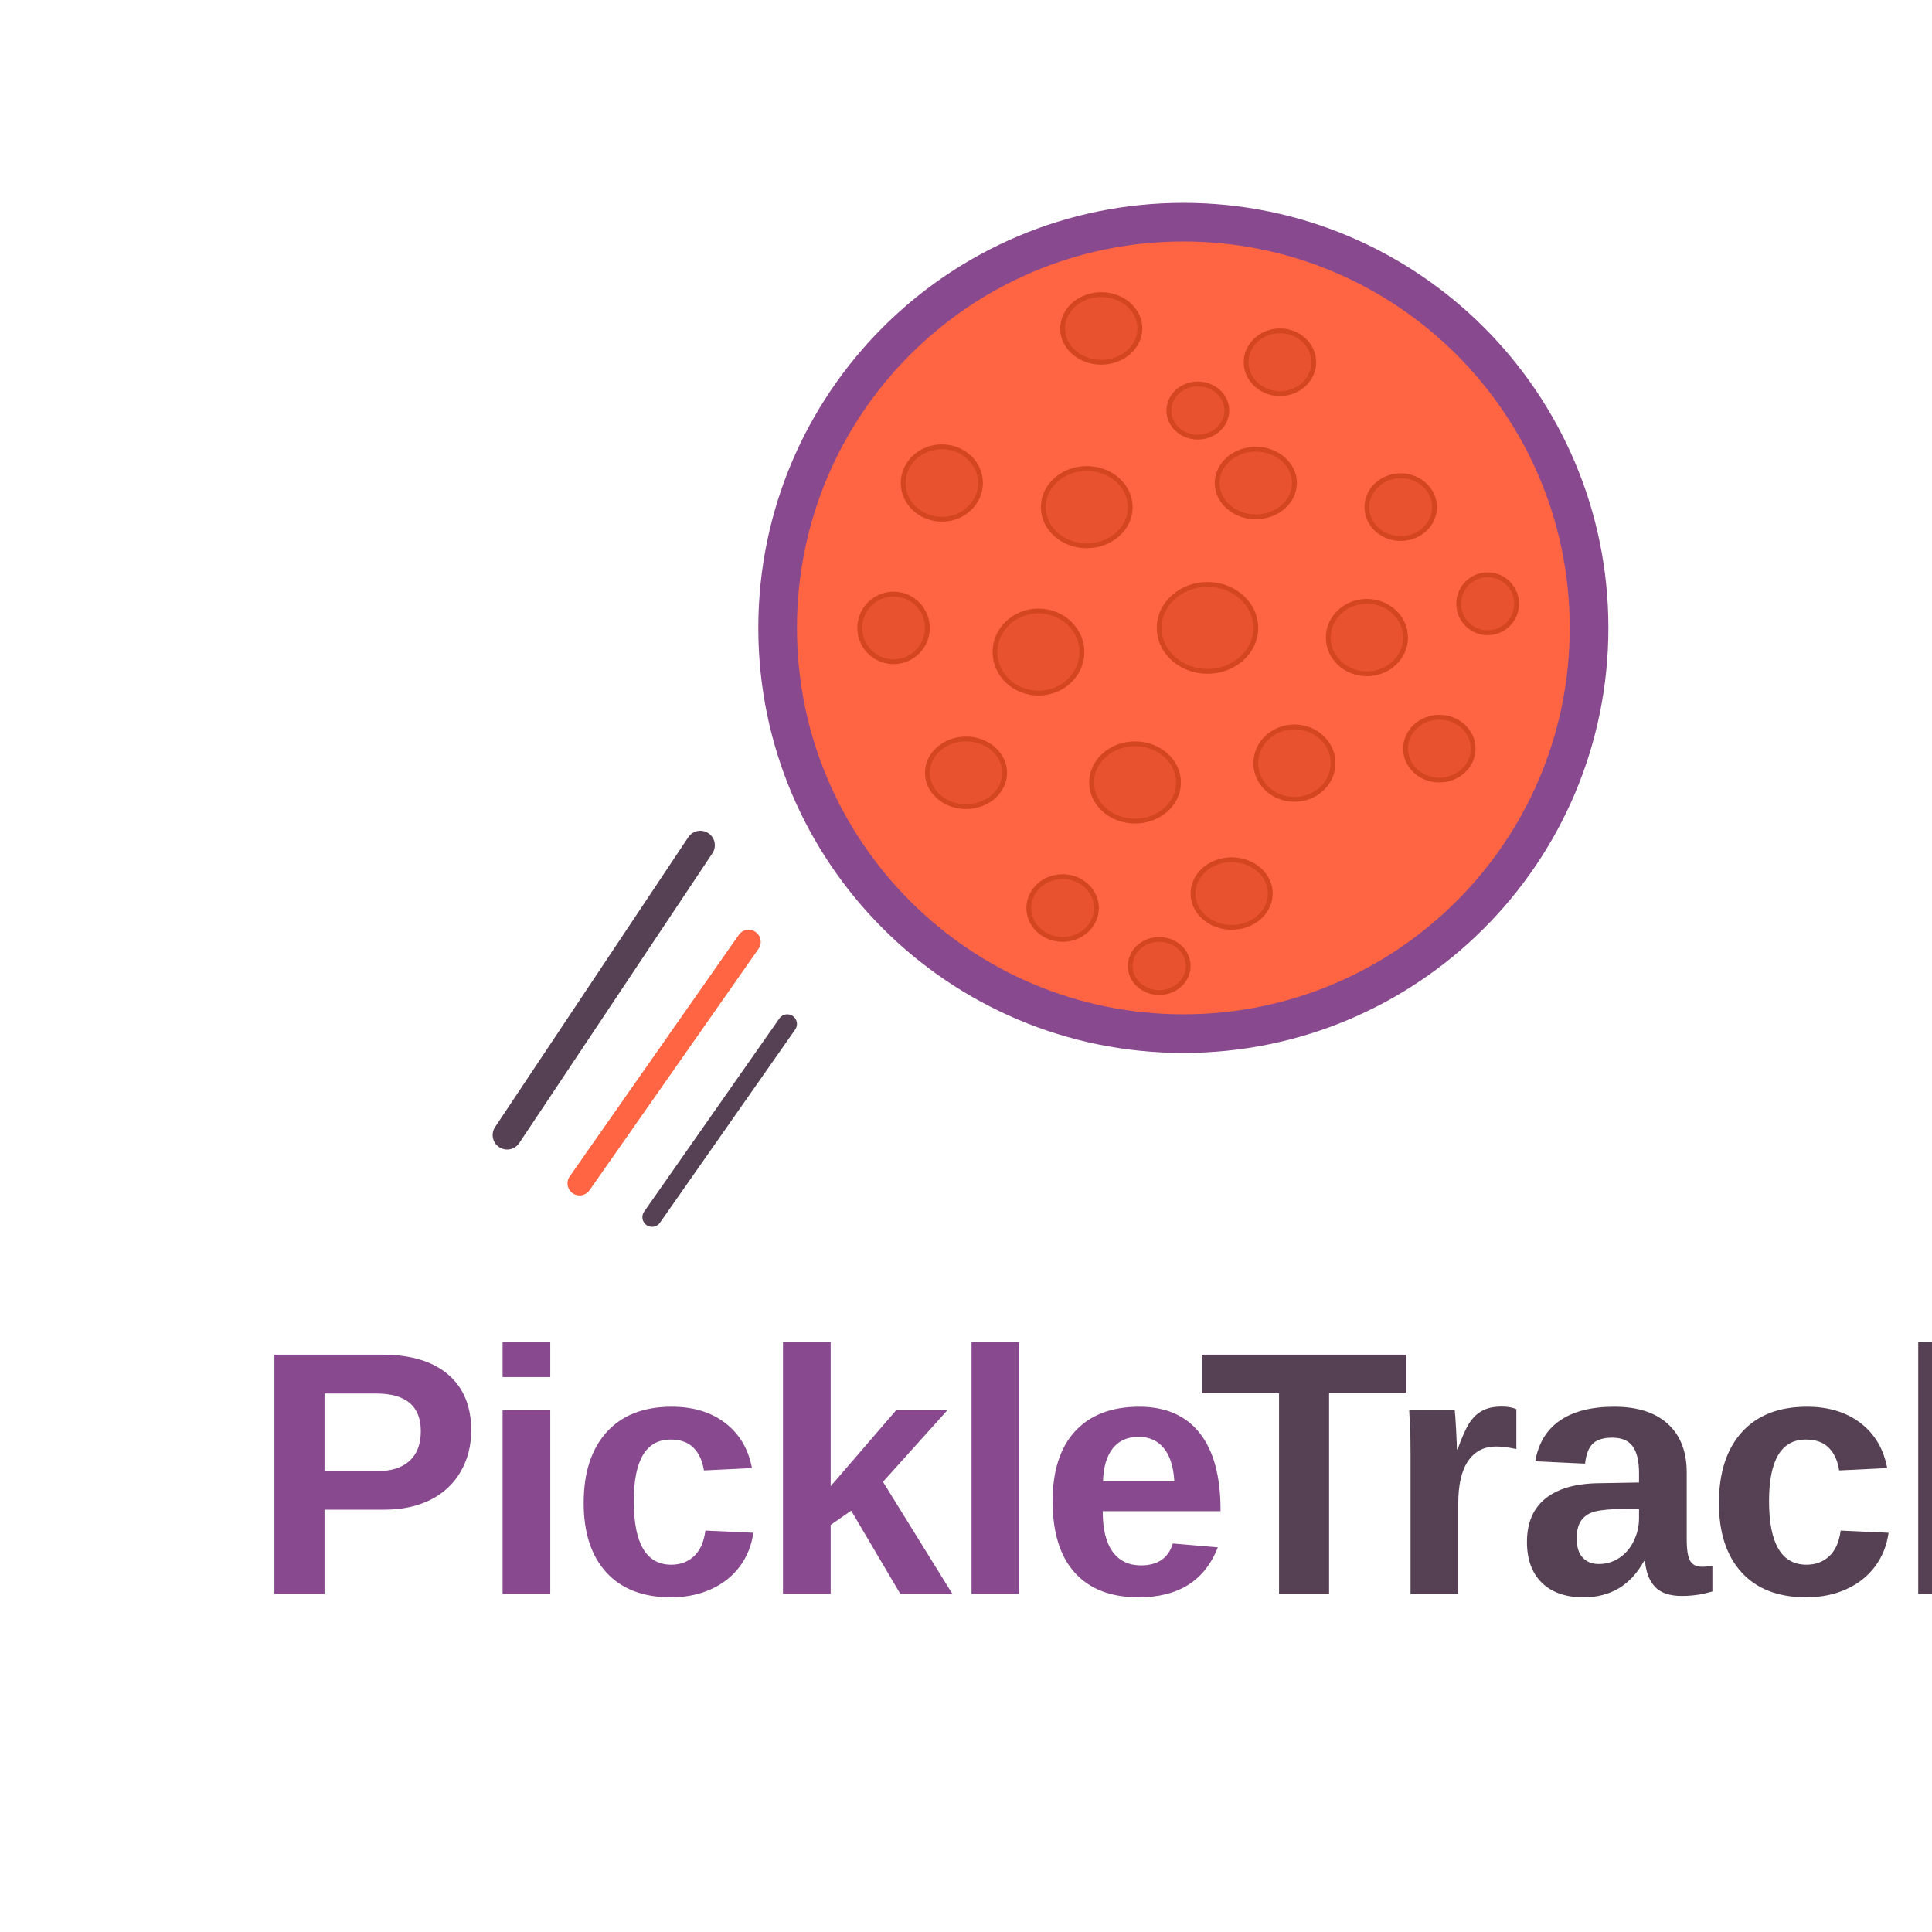
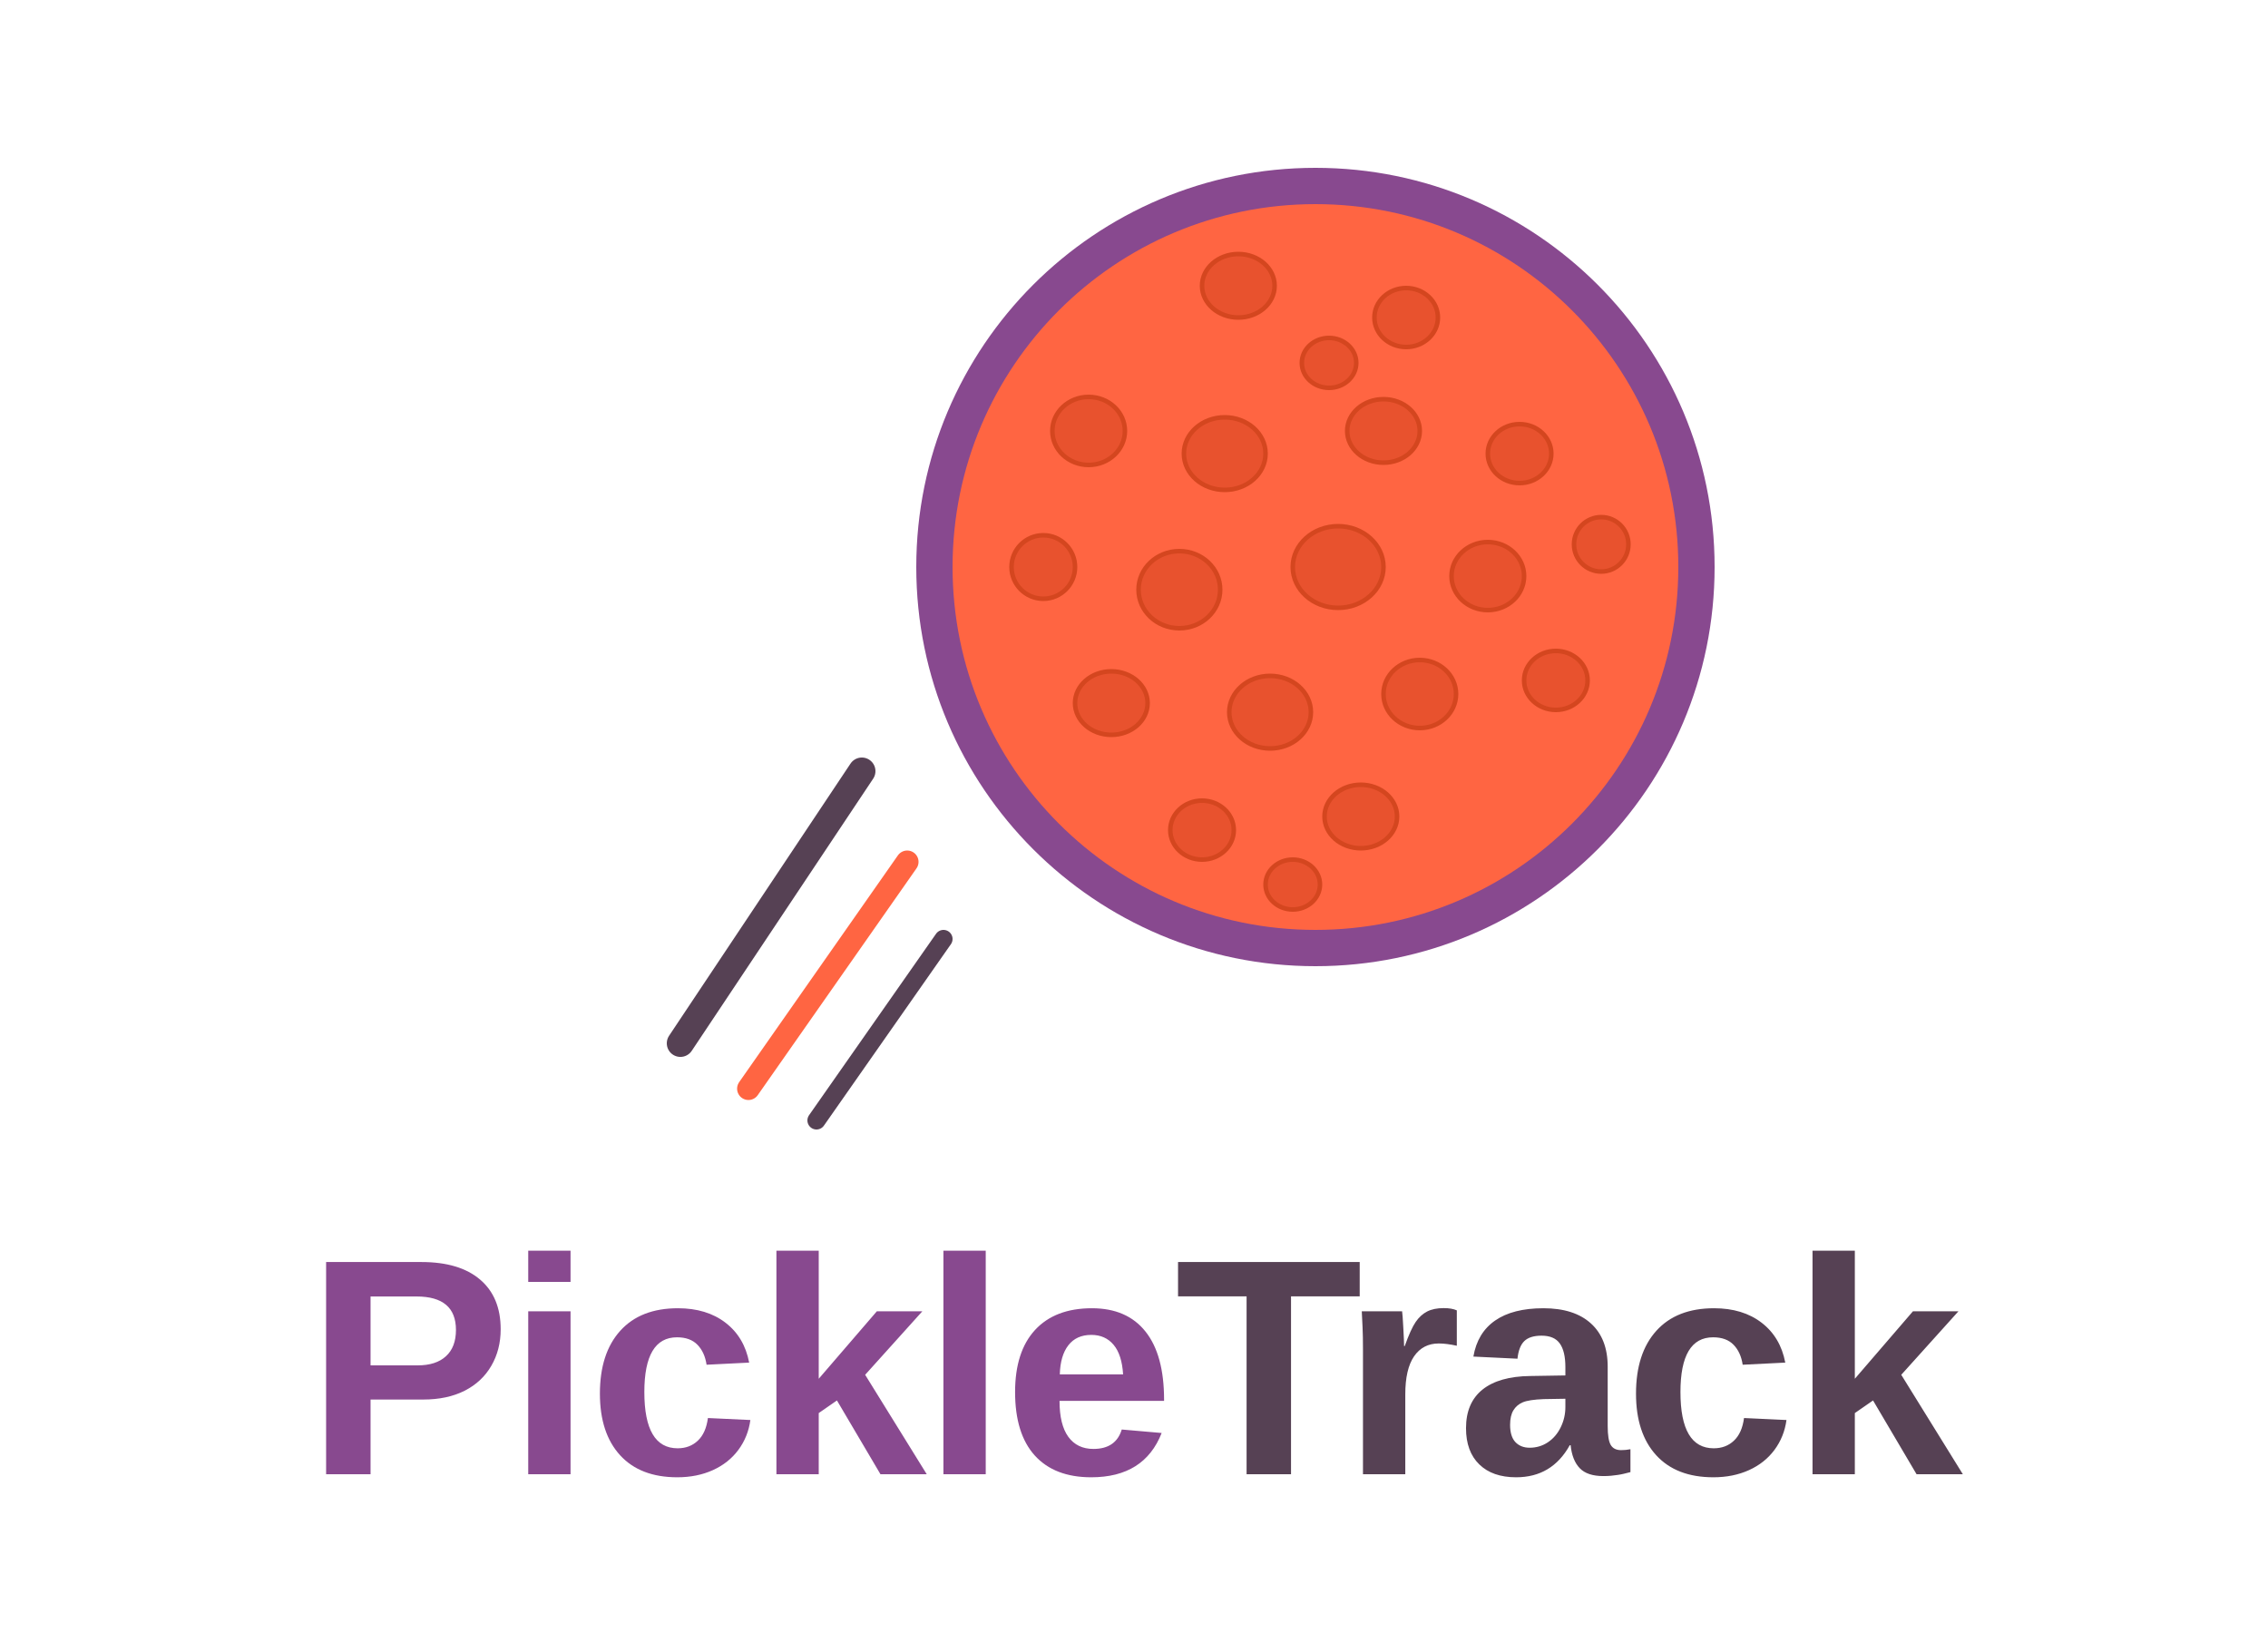
- <svg xmlns="http://www.w3.org/2000/svg" viewBox="0 0 400 400" width="400" height="400">
-   <line x1="105" y1="235" x2="145" y2="175" stroke="#564154" stroke-width="6" stroke-linecap="round" />
-   <line x1="120" y1="245" x2="155" y2="195" stroke="#FF6542" stroke-width="5" stroke-linecap="round" />
-   <line x1="135" y1="252" x2="163" y2="212" stroke="#564154" stroke-width="4" stroke-linecap="round" />
-   <circle cx="245" cy="130" r="88" fill="#88498F" />
-   <circle cx="245" cy="130" r="80" fill="#FF6542" />
-   <ellipse cx="228" cy="68" rx="8" ry="7" fill="#E8522E" stroke="#D4461F" stroke-width="1" />
-   <ellipse cx="265" cy="75" rx="7" ry="6.5" fill="#E8522E" stroke="#D4461F" stroke-width="1" />
-   <ellipse cx="248" cy="85" rx="6" ry="5.5" fill="#E8522E" stroke="#D4461F" stroke-width="1" />
-   <ellipse cx="195" cy="100" rx="8" ry="7.5" fill="#E8522E" stroke="#D4461F" stroke-width="1" />
-   <ellipse cx="225" cy="105" rx="9" ry="8" fill="#E8522E" stroke="#D4461F" stroke-width="1" />
-   <ellipse cx="260" cy="100" rx="8" ry="7" fill="#E8522E" stroke="#D4461F" stroke-width="1" />
-   <ellipse cx="290" cy="105" rx="7" ry="6.5" fill="#E8522E" stroke="#D4461F" stroke-width="1" />
-   <ellipse cx="185" cy="130" rx="7" ry="7" fill="#E8522E" stroke="#D4461F" stroke-width="1" />
-   <ellipse cx="215" cy="135" rx="9" ry="8.5" fill="#E8522E" stroke="#D4461F" stroke-width="1" />
-   <ellipse cx="250" cy="130" rx="10" ry="9" fill="#E8522E" stroke="#D4461F" stroke-width="1" />
-   <ellipse cx="283" cy="132" rx="8" ry="7.5" fill="#E8522E" stroke="#D4461F" stroke-width="1" />
-   <ellipse cx="308" cy="125" rx="6" ry="6" fill="#E8522E" stroke="#D4461F" stroke-width="1" />
-   <ellipse cx="200" cy="160" rx="8" ry="7" fill="#E8522E" stroke="#D4461F" stroke-width="1" />
-   <ellipse cx="235" cy="162" rx="9" ry="8" fill="#E8522E" stroke="#D4461F" stroke-width="1" />
-   <ellipse cx="268" cy="158" rx="8" ry="7.5" fill="#E8522E" stroke="#D4461F" stroke-width="1" />
-   <ellipse cx="298" cy="155" rx="7" ry="6.5" fill="#E8522E" stroke="#D4461F" stroke-width="1" />
-   <ellipse cx="220" cy="188" rx="7" ry="6.5" fill="#E8522E" stroke="#D4461F" stroke-width="1" />
-   <ellipse cx="255" cy="185" rx="8" ry="7" fill="#E8522E" stroke="#D4461F" stroke-width="1" />
-   <ellipse cx="240" cy="200" rx="6" ry="5.5" fill="#E8522E" stroke="#D4461F" stroke-width="1" />
-   <text x="52" y="330" font-family="'Trebuchet MS', 'Segoe UI', Arial, sans-serif" font-weight="700" font-size="72" fill="#88498F" letter-spacing="-1">Pickle</text>
-   <text x="248" y="330" font-family="'Trebuchet MS', 'Segoe UI', Arial, sans-serif" font-weight="700" font-size="72" fill="#564154" letter-spacing="-1">Track</text>
+ <svg xmlns="http://www.w3.org/2000/svg" viewBox="0 0 500 360" width="500" height="360">
+   <line x1="150" y1="230" x2="190" y2="170" stroke="#564154" stroke-width="6" stroke-linecap="round" />
+   <line x1="165" y1="240" x2="200" y2="190" stroke="#FF6542" stroke-width="5" stroke-linecap="round" />
+   <line x1="180" y1="247" x2="208" y2="207" stroke="#564154" stroke-width="4" stroke-linecap="round" />
+   <circle cx="290" cy="125" r="88" fill="#88498F" />
+   <circle cx="290" cy="125" r="80" fill="#FF6542" />
+   <ellipse cx="273" cy="63" rx="8" ry="7" fill="#E8522E" stroke="#D4461F" stroke-width="1" />
+   <ellipse cx="310" cy="70" rx="7" ry="6.5" fill="#E8522E" stroke="#D4461F" stroke-width="1" />
+   <ellipse cx="293" cy="80" rx="6" ry="5.5" fill="#E8522E" stroke="#D4461F" stroke-width="1" />
+   <ellipse cx="240" cy="95" rx="8" ry="7.5" fill="#E8522E" stroke="#D4461F" stroke-width="1" />
+   <ellipse cx="270" cy="100" rx="9" ry="8" fill="#E8522E" stroke="#D4461F" stroke-width="1" />
+   <ellipse cx="305" cy="95" rx="8" ry="7" fill="#E8522E" stroke="#D4461F" stroke-width="1" />
+   <ellipse cx="335" cy="100" rx="7" ry="6.5" fill="#E8522E" stroke="#D4461F" stroke-width="1" />
+   <ellipse cx="230" cy="125" rx="7" ry="7" fill="#E8522E" stroke="#D4461F" stroke-width="1" />
+   <ellipse cx="260" cy="130" rx="9" ry="8.5" fill="#E8522E" stroke="#D4461F" stroke-width="1" />
+   <ellipse cx="295" cy="125" rx="10" ry="9" fill="#E8522E" stroke="#D4461F" stroke-width="1" />
+   <ellipse cx="328" cy="127" rx="8" ry="7.5" fill="#E8522E" stroke="#D4461F" stroke-width="1" />
+   <ellipse cx="353" cy="120" rx="6" ry="6" fill="#E8522E" stroke="#D4461F" stroke-width="1" />
+   <ellipse cx="245" cy="155" rx="8" ry="7" fill="#E8522E" stroke="#D4461F" stroke-width="1" />
+   <ellipse cx="280" cy="157" rx="9" ry="8" fill="#E8522E" stroke="#D4461F" stroke-width="1" />
+   <ellipse cx="313" cy="153" rx="8" ry="7.5" fill="#E8522E" stroke="#D4461F" stroke-width="1" />
+   <ellipse cx="343" cy="150" rx="7" ry="6.5" fill="#E8522E" stroke="#D4461F" stroke-width="1" />
+   <ellipse cx="265" cy="183" rx="7" ry="6.5" fill="#E8522E" stroke="#D4461F" stroke-width="1" />
+   <ellipse cx="300" cy="180" rx="8" ry="7" fill="#E8522E" stroke="#D4461F" stroke-width="1" />
+   <ellipse cx="285" cy="195" rx="6" ry="5.5" fill="#E8522E" stroke="#D4461F" stroke-width="1" />
+   <text x="250" y="325" text-anchor="middle" font-family="'Trebuchet MS', 'Segoe UI', Arial, sans-serif" font-weight="700" font-size="68" fill="#88498F" letter-spacing="-1">Pickle<tspan fill="#564154">Track</tspan>
+   </text>
</svg>
